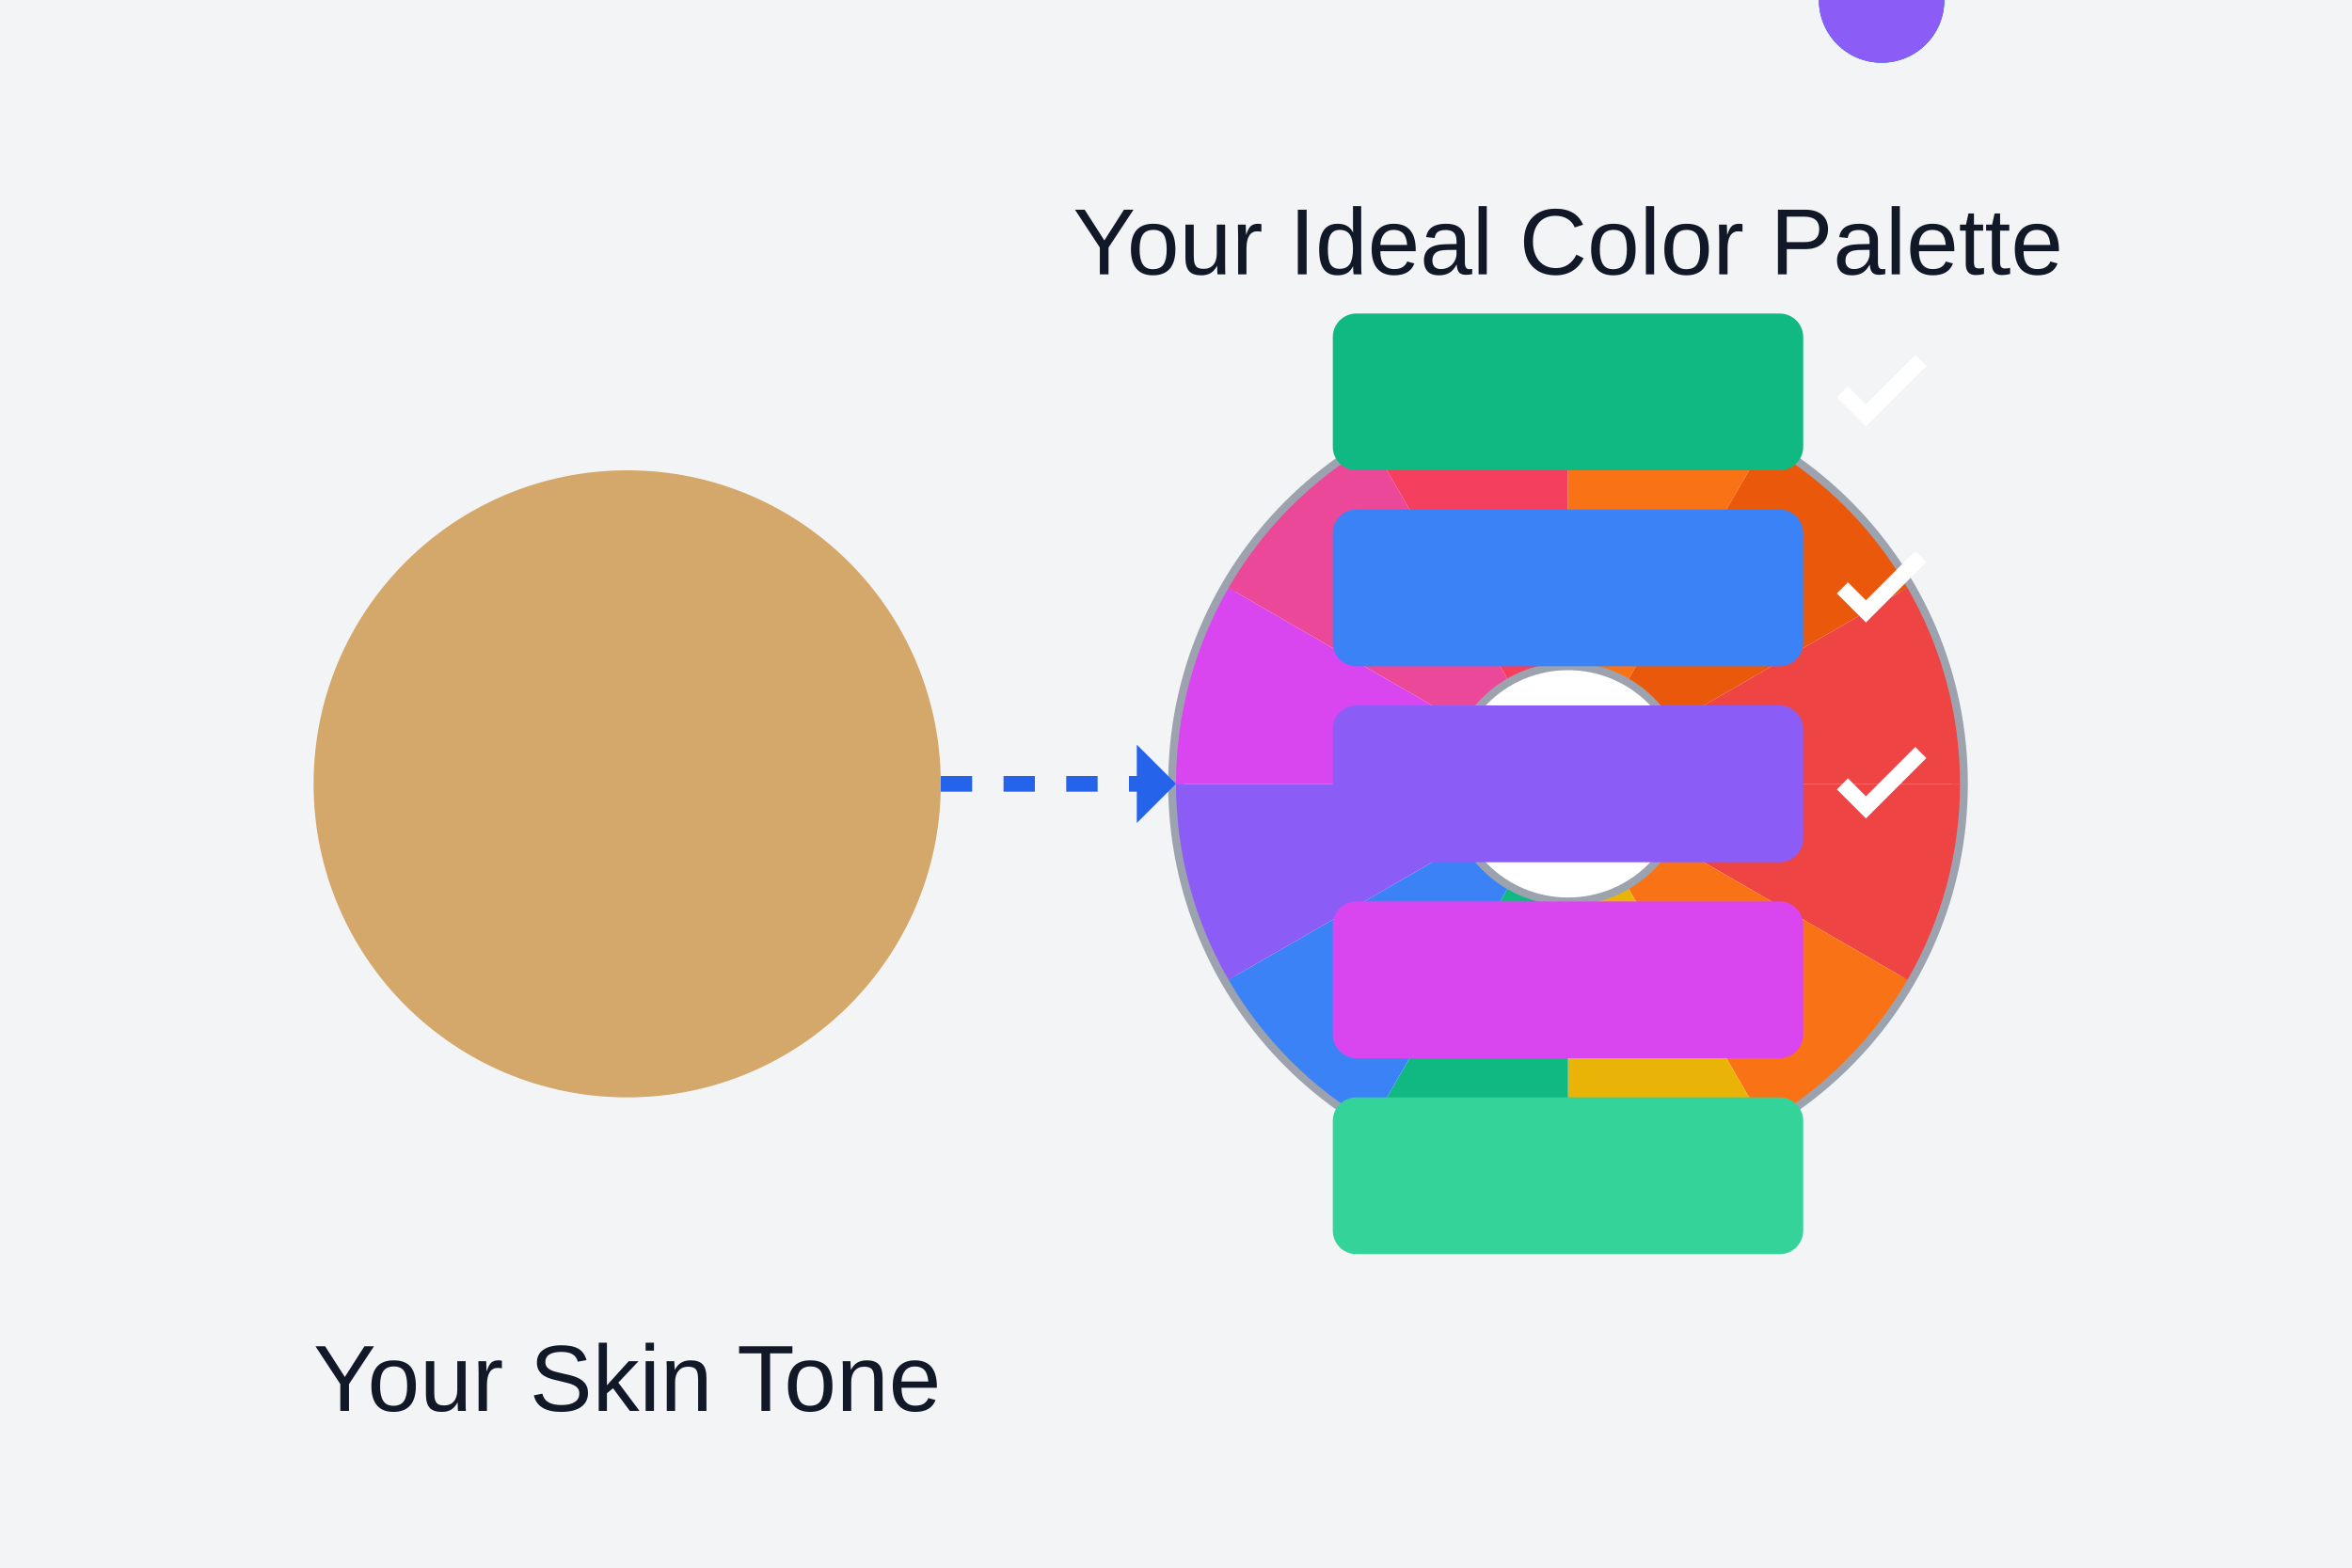
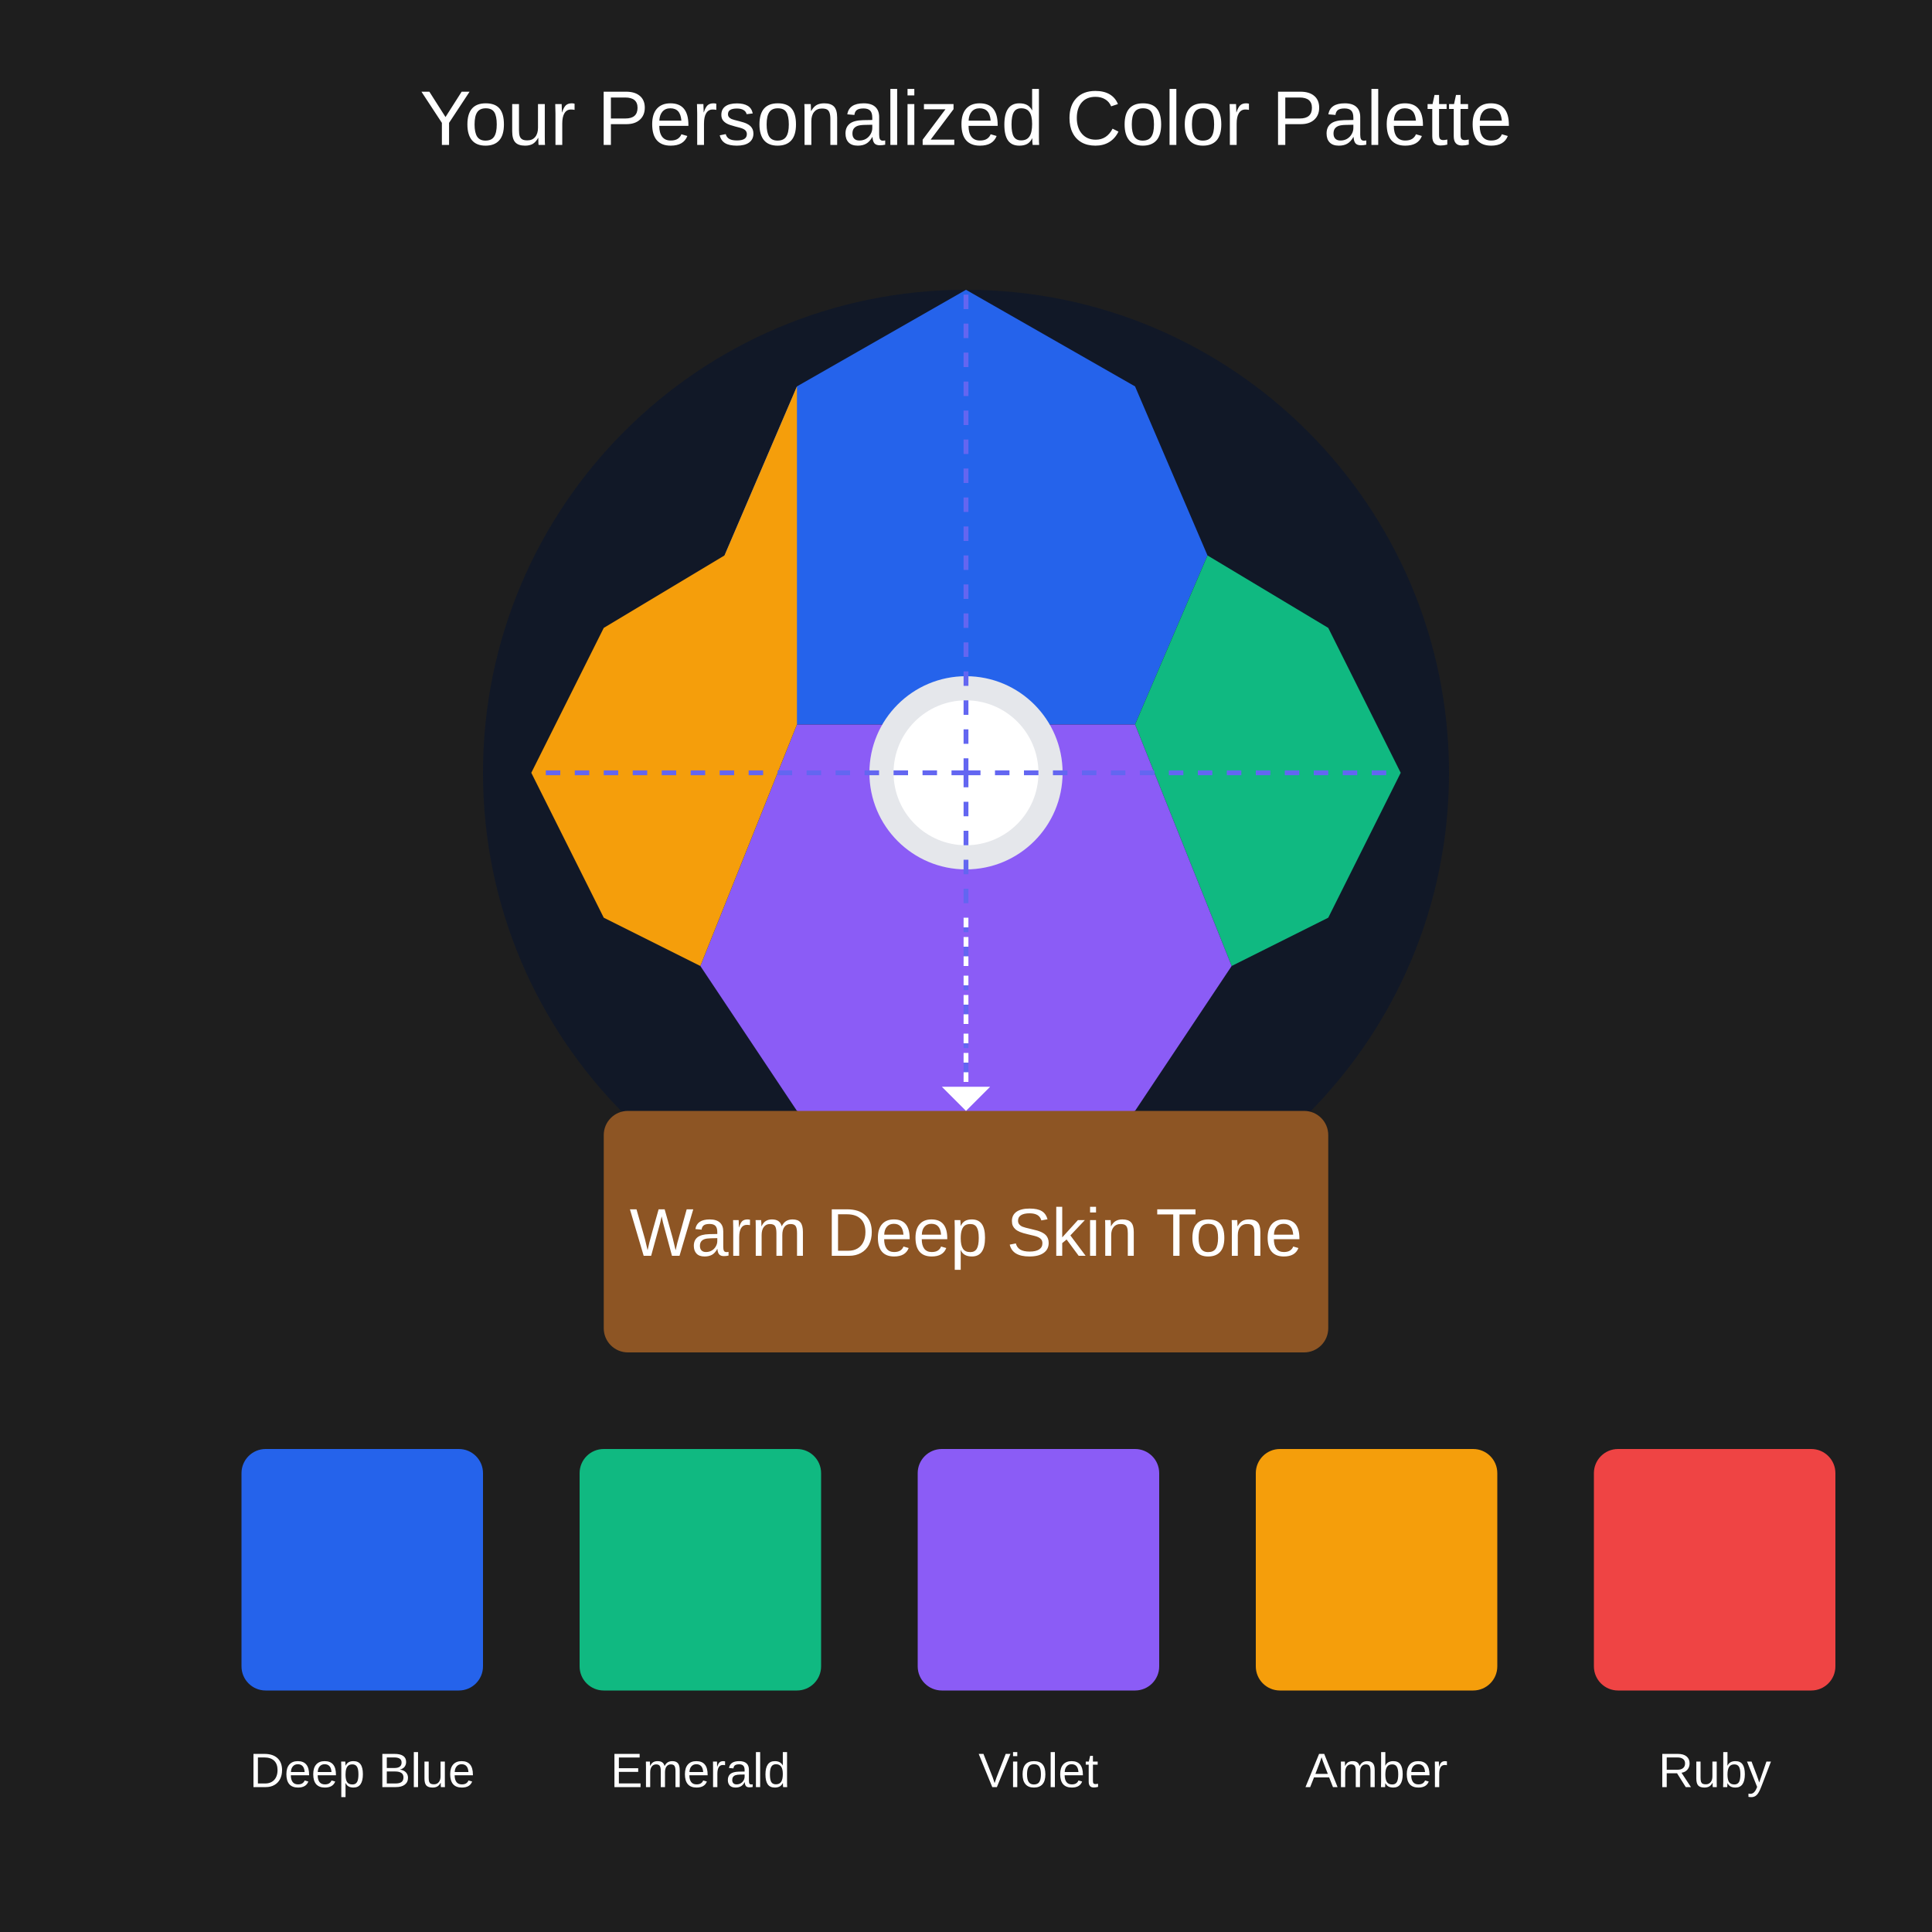
- <svg xmlns="http://www.w3.org/2000/svg" width="300" height="200" viewBox="0 0 300 200">
-   <rect width="100%" height="100%" fill="#f3f4f6" />
-   <circle cx="80" cy="100" r="40" fill="#d4a76a" />
-   <g transform="translate(200, 100)">
-     <circle cx="0" cy="0" r="50" fill="white" stroke="#9ca3af" stroke-width="2" />
-     <path d="M0,0 L50,0 A50,50 0 0,1 43.3,25 z" fill="#ef4444" />
-     <path d="M0,0 L43.3,25 A50,50 0 0,1 25,43.3 z" fill="#f97316" />
-     <path d="M0,0 L25,43.3 A50,50 0 0,1 0,50 z" fill="#eab308" />
-     <path d="M0,0 L0,50 A50,50 0 0,1 -25,43.3 z" fill="#10b981" />
-     <path d="M0,0 L-25,43.3 A50,50 0 0,1 -43.3,25 z" fill="#3b82f6" />
-     <path d="M0,0 L-43.3,25 A50,50 0 0,1 -50,0 z" fill="#8b5cf6" />
-     <path d="M0,0 L-50,0 A50,50 0 0,1 -43.3,-25 z" fill="#d946ef" />
-     <path d="M0,0 L-43.3,-25 A50,50 0 0,1 -25,-43.3 z" fill="#ec4899" />
-     <path d="M0,0 L-25,-43.3 A50,50 0 0,1 0,-50 z" fill="#f43f5e" />
-     <path d="M0,0 L0,-50 A50,50 0 0,1 25,-43.3 z" fill="#f97316" />
-     <path d="M0,0 L25,-43.3 A50,50 0 0,1 43.3,-25 z" fill="#ea580c" />
-     <path d="M0,0 L43.3,-25 A50,50 0 0,1 50,0 z" fill="#ef4444" />
-     <circle cx="0" cy="0" r="15" fill="white" stroke="#9ca3af" stroke-width="1" />
-   </g>
-   <path d="M120,100 L150,100" stroke="#2563eb" stroke-width="2" stroke-dasharray="4" />
-   <polygon points="150,100 145,95 145,105" fill="#2563eb" />
-   <rect x="170" y="40" width="60" height="20" rx="3" fill="#10b981" />
-   <rect x="170" y="65" width="60" height="20" rx="3" fill="#3b82f6" />
-   <rect x="170" y="90" width="60" height="20" rx="3" fill="#8b5cf6" />
-   <rect x="170" y="115" width="60" height="20" rx="3" fill="#d946ef" />
-   <rect x="170" y="140" width="60" height="20" rx="3" fill="#34d399" />
-   <text x="80" y="180" font-family="Arial" font-size="12" fill="#111827" text-anchor="middle">Your Skin Tone</text>
-   <text x="200" y="35" font-family="Arial" font-size="12" fill="#111827" text-anchor="middle">Your Ideal Color Palette</text>
-   <circle cx="240" y="50" r="8" fill="#10b981" />
-   <path d="M235,50 L238,53 L245,46" stroke="white" stroke-width="2" fill="none" />
-   <circle cx="240" y="75" r="8" fill="#3b82f6" />
-   <path d="M235,75 L238,78 L245,71" stroke="white" stroke-width="2" fill="none" />
-   <circle cx="240" y="100" r="8" fill="#8b5cf6" />
-   <path d="M235,100 L238,103 L245,96" stroke="white" stroke-width="2" fill="none" />
+ <svg xmlns="http://www.w3.org/2000/svg" width="400" height="400" viewBox="0 0 400 400" fill="none">
+   <rect width="400" height="400" fill="#1E1E1E" />
+   <circle cx="200" cy="160" r="100" fill="#111827" />
+   <path d="M200 60L235 80L250 115L235 150H165L150 115L165 80L200 60Z" fill="#2563EB" />
+   <path d="M250 115L275 130L290 160L275 190L255 200L235 150L250 115Z" fill="#10B981" />
+   <path d="M235 150L255 200L235 230L200 240L165 230L145 200L165 150H235Z" fill="#8B5CF6" />
+   <path d="M165 150L145 200L125 190L110 160L125 130L150 115L165 80L165 150Z" fill="#F59E0B" />
+   <circle cx="200" cy="160" r="20" fill="#E5E7EB" />
+   <circle cx="200" cy="160" r="15" fill="white" />
+   <line x1="200" y1="160" x2="200" y2="60" stroke="#6366F1" stroke-width="1" stroke-dasharray="3 3" />
+   <line x1="200" y1="160" x2="290" y2="160" stroke="#6366F1" stroke-width="1" stroke-dasharray="3 3" />
+   <line x1="200" y1="160" x2="200" y2="240" stroke="#6366F1" stroke-width="1" stroke-dasharray="3 3" />
+   <line x1="200" y1="160" x2="110" y2="160" stroke="#6366F1" stroke-width="1" stroke-dasharray="3 3" />
+   <rect x="50" y="300" width="50" height="50" rx="5" fill="#2563EB" />
+   <rect x="120" y="300" width="50" height="50" rx="5" fill="#10B981" />
+   <rect x="190" y="300" width="50" height="50" rx="5" fill="#8B5CF6" />
+   <rect x="260" y="300" width="50" height="50" rx="5" fill="#F59E0B" />
+   <rect x="330" y="300" width="50" height="50" rx="5" fill="#EF4444" />
+   <text x="200" y="30" font-family="Arial" font-size="16" fill="white" text-anchor="middle">Your Personalized Color Palette</text>
+   <text x="75" y="370" font-family="Arial" font-size="10" fill="white" text-anchor="middle">Deep Blue</text>
+   <text x="145" y="370" font-family="Arial" font-size="10" fill="white" text-anchor="middle">Emerald</text>
+   <text x="215" y="370" font-family="Arial" font-size="10" fill="white" text-anchor="middle">Violet</text>
+   <text x="285" y="370" font-family="Arial" font-size="10" fill="white" text-anchor="middle">Amber</text>
+   <text x="355" y="370" font-family="Arial" font-size="10" fill="white" text-anchor="middle">Ruby</text>
+   <rect x="125" y="230" width="150" height="50" rx="5" fill="#8D5524" />
+   <text x="200" y="260" font-family="Arial" font-size="14" fill="white" text-anchor="middle">Warm Deep Skin Tone</text>
+   <path d="M200 190V230" stroke="white" stroke-width="1" stroke-dasharray="2 2" />
+   <path d="M200 230L195 225H205L200 230Z" fill="white" />
</svg>
